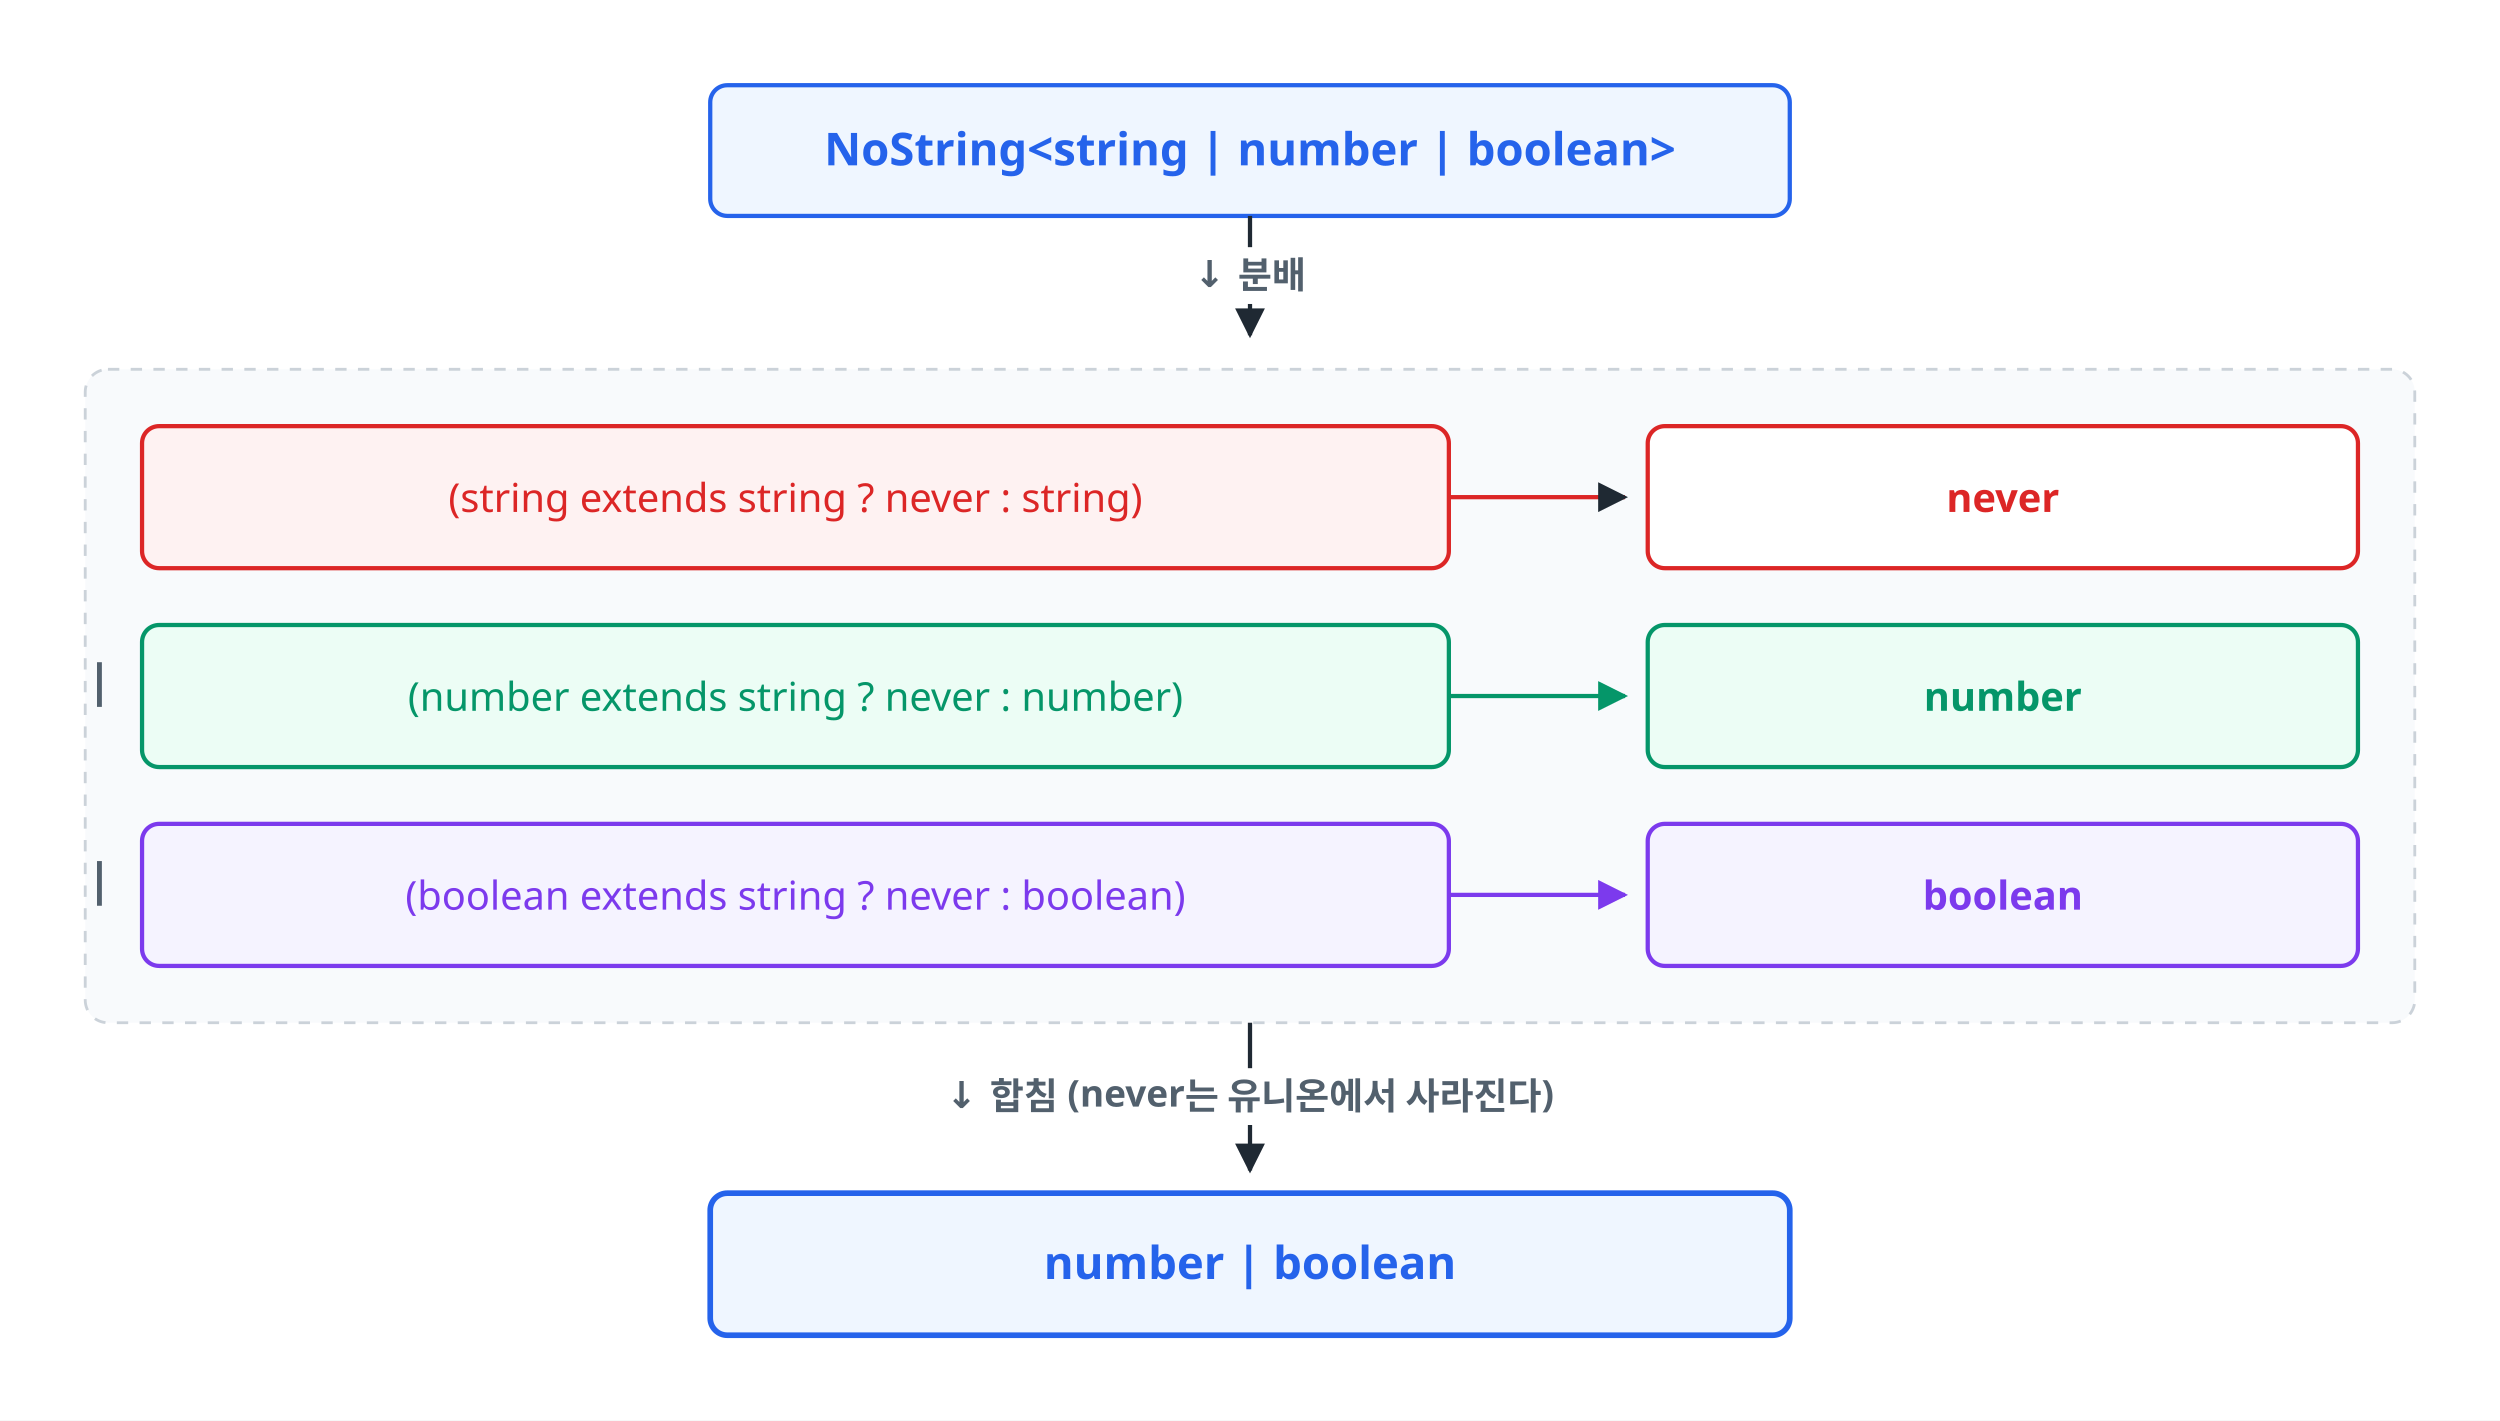
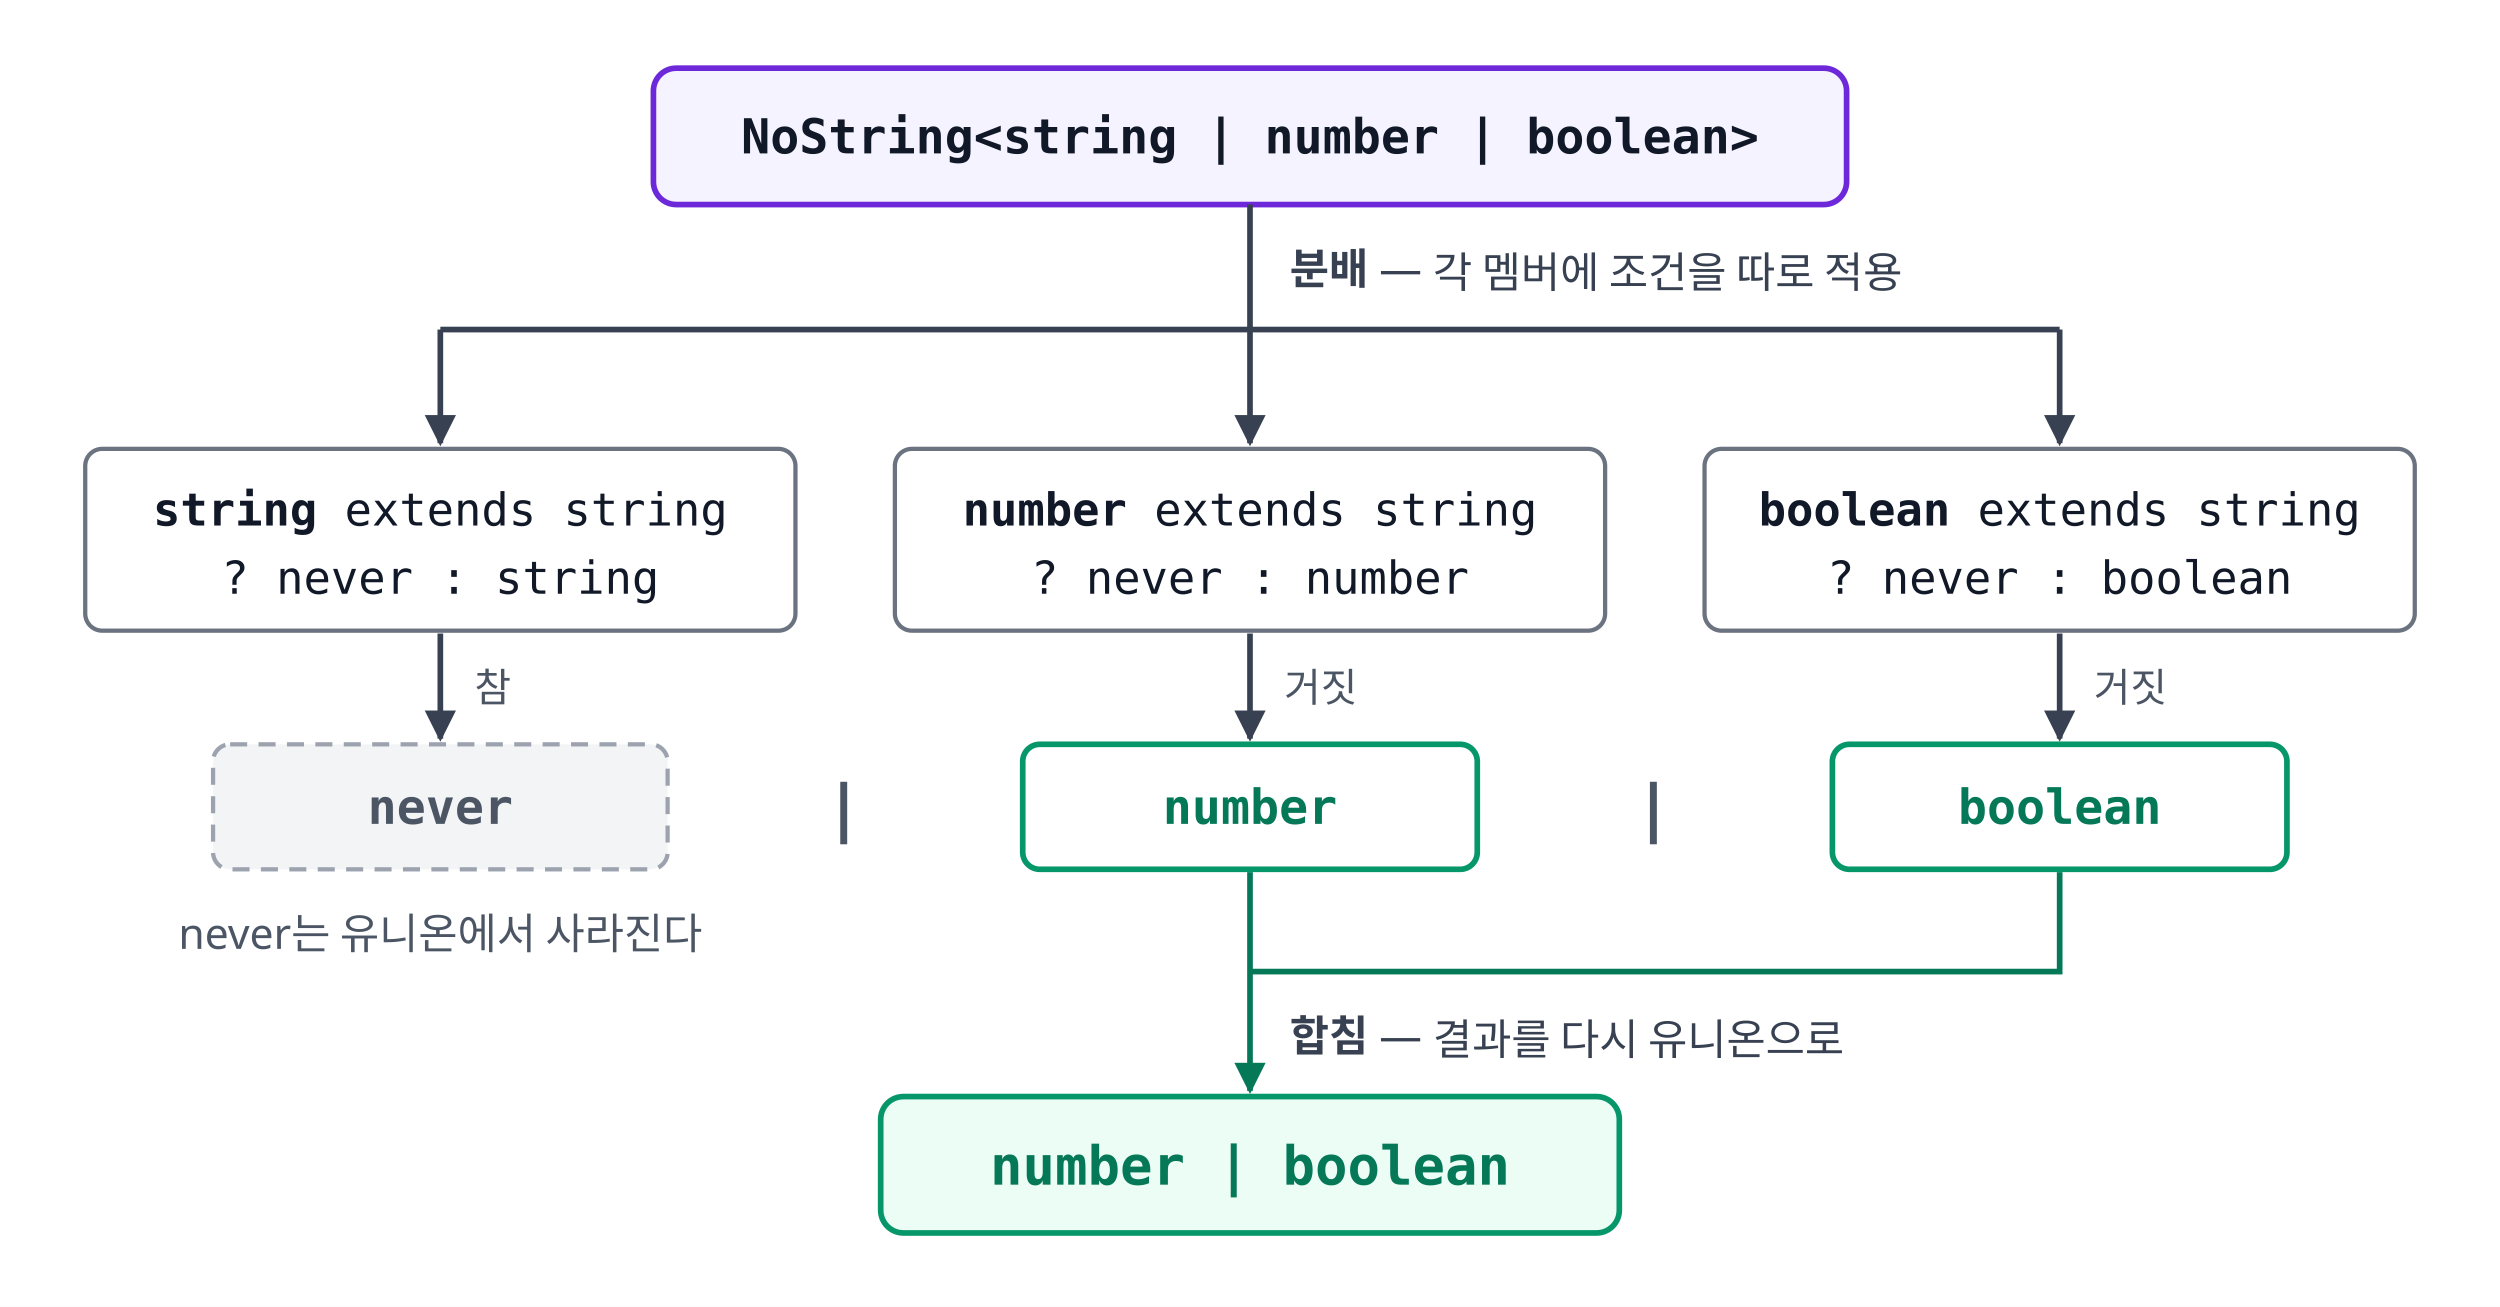
- <svg xmlns="http://www.w3.org/2000/svg" viewBox="0 0 880 500" width="880" height="500" font-family="'Malgun Gothic','Apple SD Gothic Neo','Noto Sans KR','Segoe UI',sans-serif" role="img" aria-labelledby="t d">
-   <rect width="880" height="500" fill="#ffffff" />
+ <svg xmlns="http://www.w3.org/2000/svg" viewBox="0 0 880 460" width="880" height="460" font-family="'Malgun Gothic','Apple SD Gothic Neo','Noto Sans KR','Segoe UI',sans-serif" role="img" aria-labelledby="t d">
+   <rect width="880" height="460" fill="#ffffff" />
  <defs>
-     <marker id="a-ink" viewBox="0 0 10 10" refX="9" refY="5" markerWidth="7" markerHeight="7" orient="auto-start-reverse">
-       <path d="M0,0 L10,5 L0,10 z" fill="#1f2933" />
+     <marker id="ah-ink" viewBox="0 0 10 10" refX="9" refY="5" markerUnits="userSpaceOnUse" markerWidth="11" markerHeight="11" orient="auto">
+       <path d="M0,0 L10,5 L0,10 z" fill="#374151" />
    </marker>
-     <marker id="a-blue" viewBox="0 0 10 10" refX="9" refY="5" markerWidth="7" markerHeight="7" orient="auto-start-reverse">
-       <path d="M0,0 L10,5 L0,10 z" fill="#2563eb" />
-     </marker>
-     <marker id="a-green" viewBox="0 0 10 10" refX="9" refY="5" markerWidth="7" markerHeight="7" orient="auto-start-reverse">
-       <path d="M0,0 L10,5 L0,10 z" fill="#059669" />
-     </marker>
-     <marker id="a-purple" viewBox="0 0 10 10" refX="9" refY="5" markerWidth="7" markerHeight="7" orient="auto-start-reverse">
-       <path d="M0,0 L10,5 L0,10 z" fill="#7c3aed" />
+     <marker id="ah-green" viewBox="0 0 10 10" refX="9" refY="5" markerUnits="userSpaceOnUse" markerWidth="11" markerHeight="11" orient="auto">
+       <path d="M0,0 L10,5 L0,10 z" fill="#047857" />
    </marker>
  </defs>
-   <rect x="250" y="30" width="380" height="46" rx="6" fill="#eff6ff" stroke="#2563eb" stroke-width="1.5" />
-   <text x="440" y="58.2" text-anchor="middle" font-size="16" font-weight="bold" fill="#2563eb">NoString&lt;string | number | boolean&gt;</text>
-   <path d="M440,76 L440,118" stroke="#1f2933" stroke-width="1.5" fill="none" marker-end="url(#a-ink)" />
-   <rect x="415" y="87" width="50" height="20" fill="#ffffff" />
-   <text x="440" y="101" text-anchor="middle" font-size="13" font-weight="bold" fill="#52606d">↓ 분배</text>
-   <rect x="30" y="130" width="820" height="230" rx="8" fill="#f8fafc" stroke="#cbd2d9" stroke-width="1" stroke-dasharray="4 4" />
-   <rect x="50" y="150" width="460" height="50" rx="6" fill="#fef2f2" stroke="#dc2626" stroke-width="1.5" />
-   <text x="280" y="180.2" text-anchor="middle" font-size="14" fill="#dc2626">(string extends string ? never : string)</text>
-   <path d="M510,175 L572,175" stroke="#dc2626" stroke-width="1.5" fill="none" marker-end="url(#a-ink)" />
-   <rect x="580" y="150" width="250" height="50" rx="6" fill="#ffffff" stroke="#dc2626" stroke-width="1.5" />
-   <text x="705" y="180.2" text-anchor="middle" font-size="14" font-weight="bold" fill="#dc2626">never</text>
-   <text x="35" y="245.2" text-anchor="middle" font-size="16" font-weight="bold" fill="#52606d">|</text>
-   <rect x="50" y="220" width="460" height="50" rx="6" fill="#ecfdf5" stroke="#059669" stroke-width="1.5" />
-   <text x="280" y="250.2" text-anchor="middle" font-size="14" fill="#059669">(number extends string ? never : number)</text>
-   <path d="M510,245 L572,245" stroke="#059669" stroke-width="1.5" fill="none" marker-end="url(#a-green)" />
-   <rect x="580" y="220" width="250" height="50" rx="6" fill="#ecfdf5" stroke="#059669" stroke-width="1.5" />
-   <text x="705" y="250.2" text-anchor="middle" font-size="14" font-weight="bold" fill="#059669">number</text>
-   <text x="35" y="315.2" text-anchor="middle" font-size="16" font-weight="bold" fill="#52606d">|</text>
-   <rect x="50" y="290" width="460" height="50" rx="6" fill="#f5f3ff" stroke="#7c3aed" stroke-width="1.5" />
-   <text x="280" y="320.2" text-anchor="middle" font-size="14" fill="#7c3aed">(boolean extends string ? never : boolean)</text>
-   <path d="M510,315 L572,315" stroke="#7c3aed" stroke-width="1.5" fill="none" marker-end="url(#a-purple)" />
-   <rect x="580" y="290" width="250" height="50" rx="6" fill="#f5f3ff" stroke="#7c3aed" stroke-width="1.5" />
-   <text x="705" y="320.2" text-anchor="middle" font-size="14" font-weight="bold" fill="#7c3aed">boolean</text>
-   <path d="M440,360 L440,412" stroke="#1f2933" stroke-width="1.5" fill="none" marker-end="url(#a-ink)" />
-   <rect x="280" y="376" width="320" height="20" fill="#ffffff" />
-   <text x="440" y="390" text-anchor="middle" font-size="13" font-weight="bold" fill="#52606d">↓ 합침 (never는 유니온에서 사라진다)</text>
-   <rect x="250" y="420" width="380" height="50" rx="6" fill="#eff6ff" stroke="#2563eb" stroke-width="2" />
-   <text x="440" y="450.2" text-anchor="middle" font-size="16" font-weight="bold" fill="#2563eb">number | boolean</text>
+   <rect x="230" y="24" width="420" height="48" rx="8" fill="#f5f3ff" stroke="#6d28d9" stroke-width="2" />
+   <text x="440" y="54" font-size="17" font-weight="bold" fill="#111827" text-anchor="middle" font-family="Consolas,'D2Coding',Menlo,'Malgun Gothic',monospace">NoString&lt;string | number | boolean&gt;</text>
+   <path d="M440,72 V116 M155,116 H725" fill="none" stroke="#374151" stroke-width="2" />
+   <text x="454" y="100" font-size="15" fill="#374151">
+     <tspan font-weight="bold">분배</tspan> — 각 멤버에 조건을 따로 적용</text>
+   <line x1="155" y1="116" x2="155" y2="156" stroke="#374151" stroke-width="2" marker-end="url(#ah-ink)" />
+   <line x1="440" y1="116" x2="440" y2="156" stroke="#374151" stroke-width="2" marker-end="url(#ah-ink)" />
+   <line x1="725" y1="116" x2="725" y2="156" stroke="#374151" stroke-width="2" marker-end="url(#ah-ink)" />
+   <g font-size="16" font-family="Consolas,'D2Coding',Menlo,'Malgun Gothic',monospace" fill="#111827" text-anchor="middle">
+     <rect x="30" y="158" width="250" height="64" rx="6" fill="#ffffff" stroke="#6b7280" stroke-width="1.5" />
+     <text x="155" y="185">
+       <tspan font-weight="bold">string</tspan> extends string</text>
+     <text x="155" y="209">? never : string</text>
+     <rect x="315" y="158" width="250" height="64" rx="6" fill="#ffffff" stroke="#6b7280" stroke-width="1.5" />
+     <text x="440" y="185">
+       <tspan font-weight="bold">number</tspan> extends string</text>
+     <text x="440" y="209">? never : number</text>
+     <rect x="600" y="158" width="250" height="64" rx="6" fill="#ffffff" stroke="#6b7280" stroke-width="1.5" />
+     <text x="725" y="185">
+       <tspan font-weight="bold">boolean</tspan> extends string</text>
+     <text x="725" y="209">? never : boolean</text>
+   </g>
+   <line x1="155" y1="223" x2="155" y2="260" stroke="#374151" stroke-width="2" marker-end="url(#ah-ink)" />
+   <text x="167" y="247" font-size="14" fill="#4b5563">참</text>
+   <line x1="440" y1="223" x2="440" y2="260" stroke="#374151" stroke-width="2" marker-end="url(#ah-ink)" />
+   <text x="452" y="247" font-size="14" fill="#4b5563">거짓</text>
+   <line x1="725" y1="223" x2="725" y2="260" stroke="#374151" stroke-width="2" marker-end="url(#ah-ink)" />
+   <text x="737" y="247" font-size="14" fill="#4b5563">거짓</text>
+   <rect x="75" y="262" width="160" height="44" rx="6" fill="#f3f4f6" stroke="#9ca3af" stroke-width="1.5" stroke-dasharray="6 4" />
+   <text x="155" y="290" font-size="17" font-weight="bold" fill="#4b5563" text-anchor="middle" font-family="Consolas,'D2Coding',Menlo,'Malgun Gothic',monospace">never</text>
+   <text x="297" y="292" font-size="22" font-weight="bold" fill="#4b5563" text-anchor="middle" font-family="Consolas,'D2Coding',Menlo,'Malgun Gothic',monospace">|</text>
+   <rect x="360" y="262" width="160" height="44" rx="6" fill="#ffffff" stroke="#059669" stroke-width="2" />
+   <text x="440" y="290" font-size="17" font-weight="bold" fill="#047857" text-anchor="middle" font-family="Consolas,'D2Coding',Menlo,'Malgun Gothic',monospace">number</text>
+   <text x="582" y="292" font-size="22" font-weight="bold" fill="#4b5563" text-anchor="middle" font-family="Consolas,'D2Coding',Menlo,'Malgun Gothic',monospace">|</text>
+   <rect x="645" y="262" width="160" height="44" rx="6" fill="#ffffff" stroke="#059669" stroke-width="2" />
+   <text x="725" y="290" font-size="17" font-weight="bold" fill="#047857" text-anchor="middle" font-family="Consolas,'D2Coding',Menlo,'Malgun Gothic',monospace">boolean</text>
+   <text x="155" y="334" font-size="15" fill="#4b5563" text-anchor="middle">never는 유니온에서 사라진다</text>
+   <path d="M725,307 V342 H440" fill="none" stroke="#047857" stroke-width="2" />
+   <line x1="440" y1="307" x2="440" y2="384" stroke="#047857" stroke-width="2" marker-end="url(#ah-green)" />
+   <text x="454" y="370" font-size="15" fill="#374151">
+     <tspan font-weight="bold">합침</tspan> — 결과를 다시 유니온으로</text>
+   <rect x="310" y="386" width="260" height="48" rx="8" fill="#ecfdf5" stroke="#059669" stroke-width="2" />
+   <text x="440" y="417" font-size="19" font-weight="bold" fill="#047857" text-anchor="middle" font-family="Consolas,'D2Coding',Menlo,'Malgun Gothic',monospace">number | boolean</text>
</svg>
